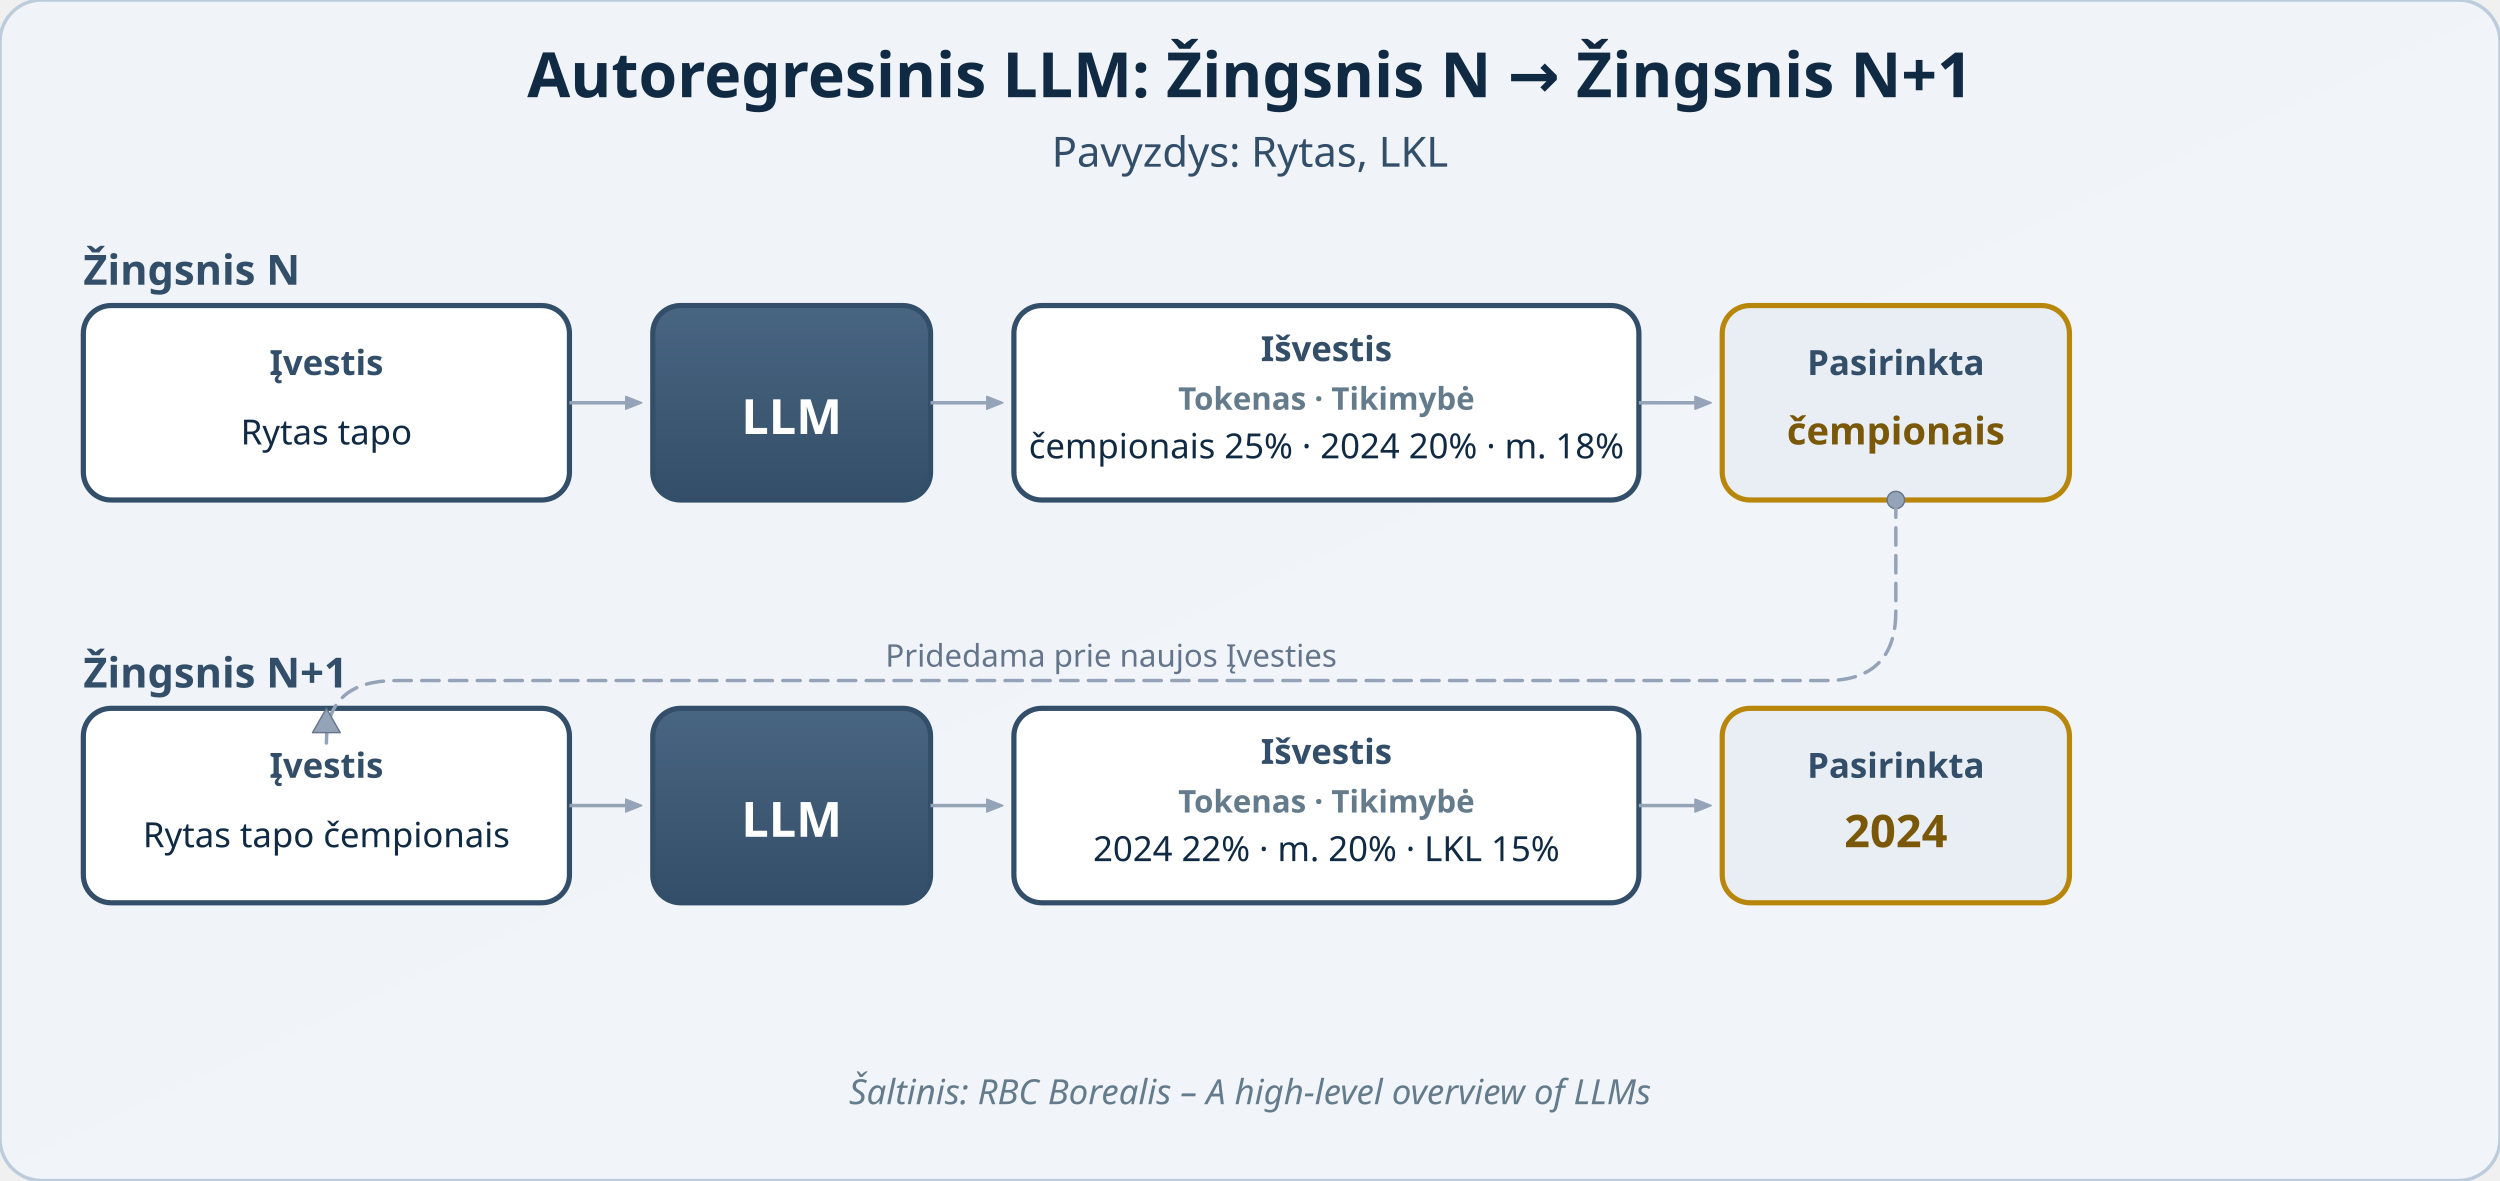
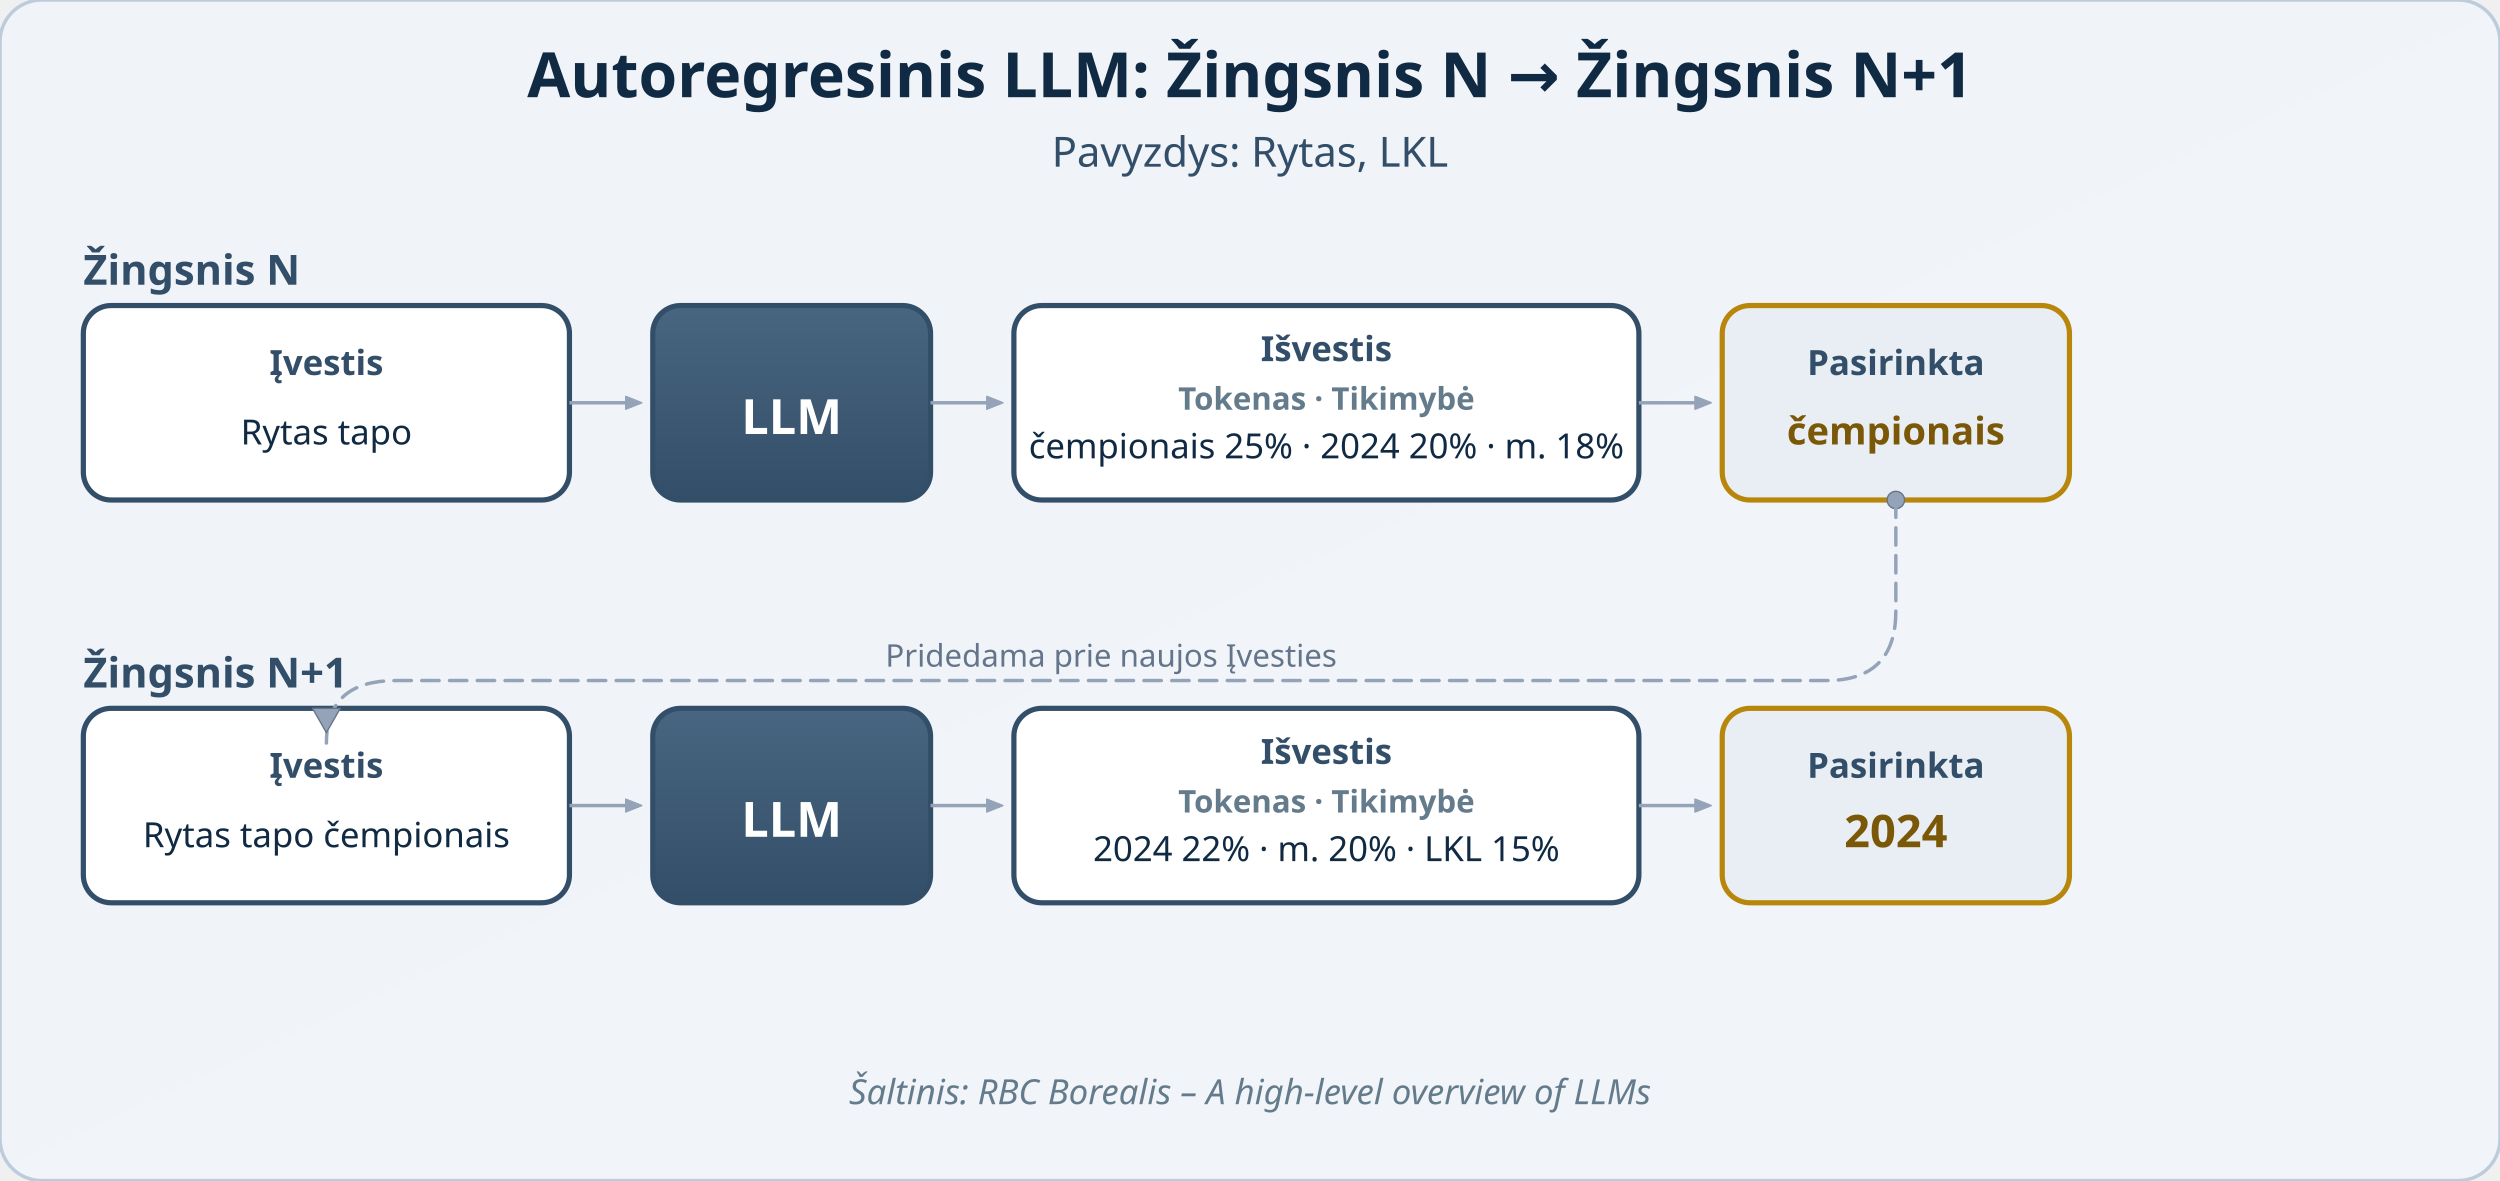
<svg xmlns="http://www.w3.org/2000/svg" viewBox="0 0 720 340" aria-labelledby="llm-diagram-title" aria-describedby="llm-diagram-desc" role="img">
  <defs>
    <linearGradient id="llm-bg" x1="0%" y1="0%" x2="100%" y2="100%">
      <stop offset="0%" stop-color="#f0f4f8" />
      <stop offset="100%" stop-color="#f1f5f9" />
    </linearGradient>
    <marker id="llm-arrow-fwd" markerWidth="5" markerHeight="4" refX="4" refY="2" orient="auto">
      <path d="M0 0 L5 2 L0 4 Z" fill="#94a3b8" stroke="#94a3b8" stroke-width="0.3" />
    </marker>
    <linearGradient id="llm-step" x1="0%" y1="0%" x2="0%" y2="100%">
      <stop offset="0%" stop-color="#486581" />
      <stop offset="100%" stop-color="#334e68" />
    </linearGradient>
  </defs>
  <rect width="720" height="340" fill="url(#llm-bg)" rx="12" />
  <rect width="720" height="340" fill="none" stroke="#bcccdc" stroke-width="1" rx="12" />
  <text x="360" y="28" text-anchor="middle" font-family="'Plus Jakarta Sans', system-ui, sans-serif" font-size="18" font-weight="700" fill="#102a43">Autoregresinis LLM: Žingsnis N → Žingsnis N+1</text>
  <text x="360" y="48" text-anchor="middle" font-family="'Plus Jakarta Sans', system-ui, sans-serif" font-size="12" font-weight="500" fill="#334e68">Pavyzdys: Rytas, LKL</text>
  <text x="24" y="82" font-family="'Plus Jakarta Sans', system-ui, sans-serif" font-size="12" font-weight="700" fill="#334e68">Žingsnis N</text>
  <rect x="24" y="88" width="140" height="56" rx="8" fill="white" stroke="#334e68" stroke-width="1.5" />
  <text x="94" y="108" text-anchor="middle" font-family="'Plus Jakarta Sans', system-ui, sans-serif" font-size="10" font-weight="700" fill="#334e68">Įvestis</text>
  <text x="94" y="128" text-anchor="middle" font-family="'Plus Jakarta Sans', system-ui, sans-serif" font-size="10" font-weight="500" fill="#102a43">Rytas tapo</text>
  <line x1="164" y1="116" x2="184" y2="116" stroke="#94a3b8" stroke-width="1" marker-end="url(#llm-arrow-fwd)" />
  <rect x="188" y="88" width="80" height="56" rx="8" fill="url(#llm-step)" stroke="#334e68" stroke-width="1.5" />
  <text x="228" y="125" text-anchor="middle" font-family="'Plus Jakarta Sans', system-ui, sans-serif" font-size="14" font-weight="700" fill="white">LLM</text>
  <line x1="268" y1="116" x2="288" y2="116" stroke="#94a3b8" stroke-width="1" marker-end="url(#llm-arrow-fwd)" />
  <rect x="292" y="88" width="180" height="56" rx="8" fill="white" stroke="#334e68" stroke-width="1.5" />
  <text x="382" y="104" text-anchor="middle" font-family="'Plus Jakarta Sans', system-ui, sans-serif" font-size="10" font-weight="700" fill="#334e68">Išvestis</text>
  <text x="382" y="118" text-anchor="middle" font-family="'Plus Jakarta Sans', system-ui, sans-serif" font-size="9" font-weight="600" fill="#647b8c">Tokenas · Tikimybė</text>
  <text x="382" y="132" text-anchor="middle" font-family="'Plus Jakarta Sans', system-ui, sans-serif" font-size="10" font-weight="500" fill="#102a43">čempionais 25% · 2024 20% · m. 18%</text>
  <line x1="472" y1="116" x2="492" y2="116" stroke="#94a3b8" stroke-width="1" marker-end="url(#llm-arrow-fwd)" />
  <rect x="496" y="88" width="100" height="56" rx="8" fill="#e8eef4" stroke="#b8860b" stroke-width="1.5" />
  <text x="546" y="108" text-anchor="middle" font-family="'Plus Jakarta Sans', system-ui, sans-serif" font-size="10" font-weight="700" fill="#334e68">Pasirinkta</text>
  <text x="546" y="128" text-anchor="middle" font-family="'Plus Jakarta Sans', system-ui, sans-serif" font-size="11" font-weight="700" fill="#7a5807">čempionais</text>
  <text x="24" y="198" font-family="'Plus Jakarta Sans', system-ui, sans-serif" font-size="12" font-weight="700" fill="#334e68">Žingsnis N+1</text>
  <rect x="24" y="204" width="140" height="56" rx="8" fill="white" stroke="#334e68" stroke-width="1.5" />
  <text x="94" y="224" text-anchor="middle" font-family="'Plus Jakarta Sans', system-ui, sans-serif" font-size="10" font-weight="700" fill="#334e68">Įvestis</text>
  <text x="94" y="244" text-anchor="middle" font-family="'Plus Jakarta Sans', system-ui, sans-serif" font-size="10" font-weight="500" fill="#102a43">Rytas tapo čempionais</text>
  <line x1="164" y1="232" x2="184" y2="232" stroke="#94a3b8" stroke-width="1" marker-end="url(#llm-arrow-fwd)" />
  <rect x="188" y="204" width="80" height="56" rx="8" fill="url(#llm-step)" stroke="#334e68" stroke-width="1.5" />
  <text x="228" y="241" text-anchor="middle" font-family="'Plus Jakarta Sans', system-ui, sans-serif" font-size="14" font-weight="700" fill="white">LLM</text>
  <line x1="268" y1="232" x2="288" y2="232" stroke="#94a3b8" stroke-width="1" marker-end="url(#llm-arrow-fwd)" />
  <rect x="292" y="204" width="180" height="56" rx="8" fill="white" stroke="#334e68" stroke-width="1.5" />
  <text x="382" y="220" text-anchor="middle" font-family="'Plus Jakarta Sans', system-ui, sans-serif" font-size="10" font-weight="700" fill="#334e68">Išvestis</text>
  <text x="382" y="234" text-anchor="middle" font-family="'Plus Jakarta Sans', system-ui, sans-serif" font-size="9" font-weight="600" fill="#647b8c">Tokenas · Tikimybė</text>
  <text x="382" y="248" text-anchor="middle" font-family="'Plus Jakarta Sans', system-ui, sans-serif" font-size="10" font-weight="500" fill="#102a43">2024 22% · m. 20% · LKL 15%</text>
  <line x1="472" y1="232" x2="492" y2="232" stroke="#94a3b8" stroke-width="1" marker-end="url(#llm-arrow-fwd)" />
  <rect x="496" y="204" width="100" height="56" rx="8" fill="#e8eef4" stroke="#b8860b" stroke-width="1.5" />
  <text x="546" y="224" text-anchor="middle" font-family="'Plus Jakarta Sans', system-ui, sans-serif" font-size="10" font-weight="700" fill="#334e68">Pasirinkta</text>
  <text x="546" y="244" text-anchor="middle" font-family="'Plus Jakarta Sans', system-ui, sans-serif" font-size="13" font-weight="700" fill="#7a5807">2024</text>
  <circle cx="546" cy="144" r="2.5" fill="#94a3b8" stroke="#64748b" stroke-width="0.4" />
  <path d="M 546 144 L 546 176 Q 546 196 526 196 L 114 196 Q 94 196 94 214" fill="none" stroke="#94a3b8" stroke-width="1" stroke-dasharray="5 3" stroke-linejoin="round" stroke-linecap="round" />
-   <polygon points="94,204 90,211 98,211" fill="#94a3b8" stroke="#64748b" stroke-width="0.4" stroke-linejoin="round" />
+   <polygon points="94,211 90,204 98,204" fill="#94a3b8" stroke="#64748b" stroke-width="0.4" stroke-linejoin="round" />
  <text x="320" y="192" text-anchor="middle" font-family="'Plus Jakarta Sans', system-ui, sans-serif" font-size="9" font-weight="500" fill="#64748b">Pridedama prie naujos Įvesties</text>
  <text x="360" y="318" text-anchor="middle" font-family="'Plus Jakarta Sans', system-ui, sans-serif" font-size="10" font-style="italic" fill="#647b8c">Šaltinis: RBC Borealis – A high-level overview of LLMs</text>
</svg>
